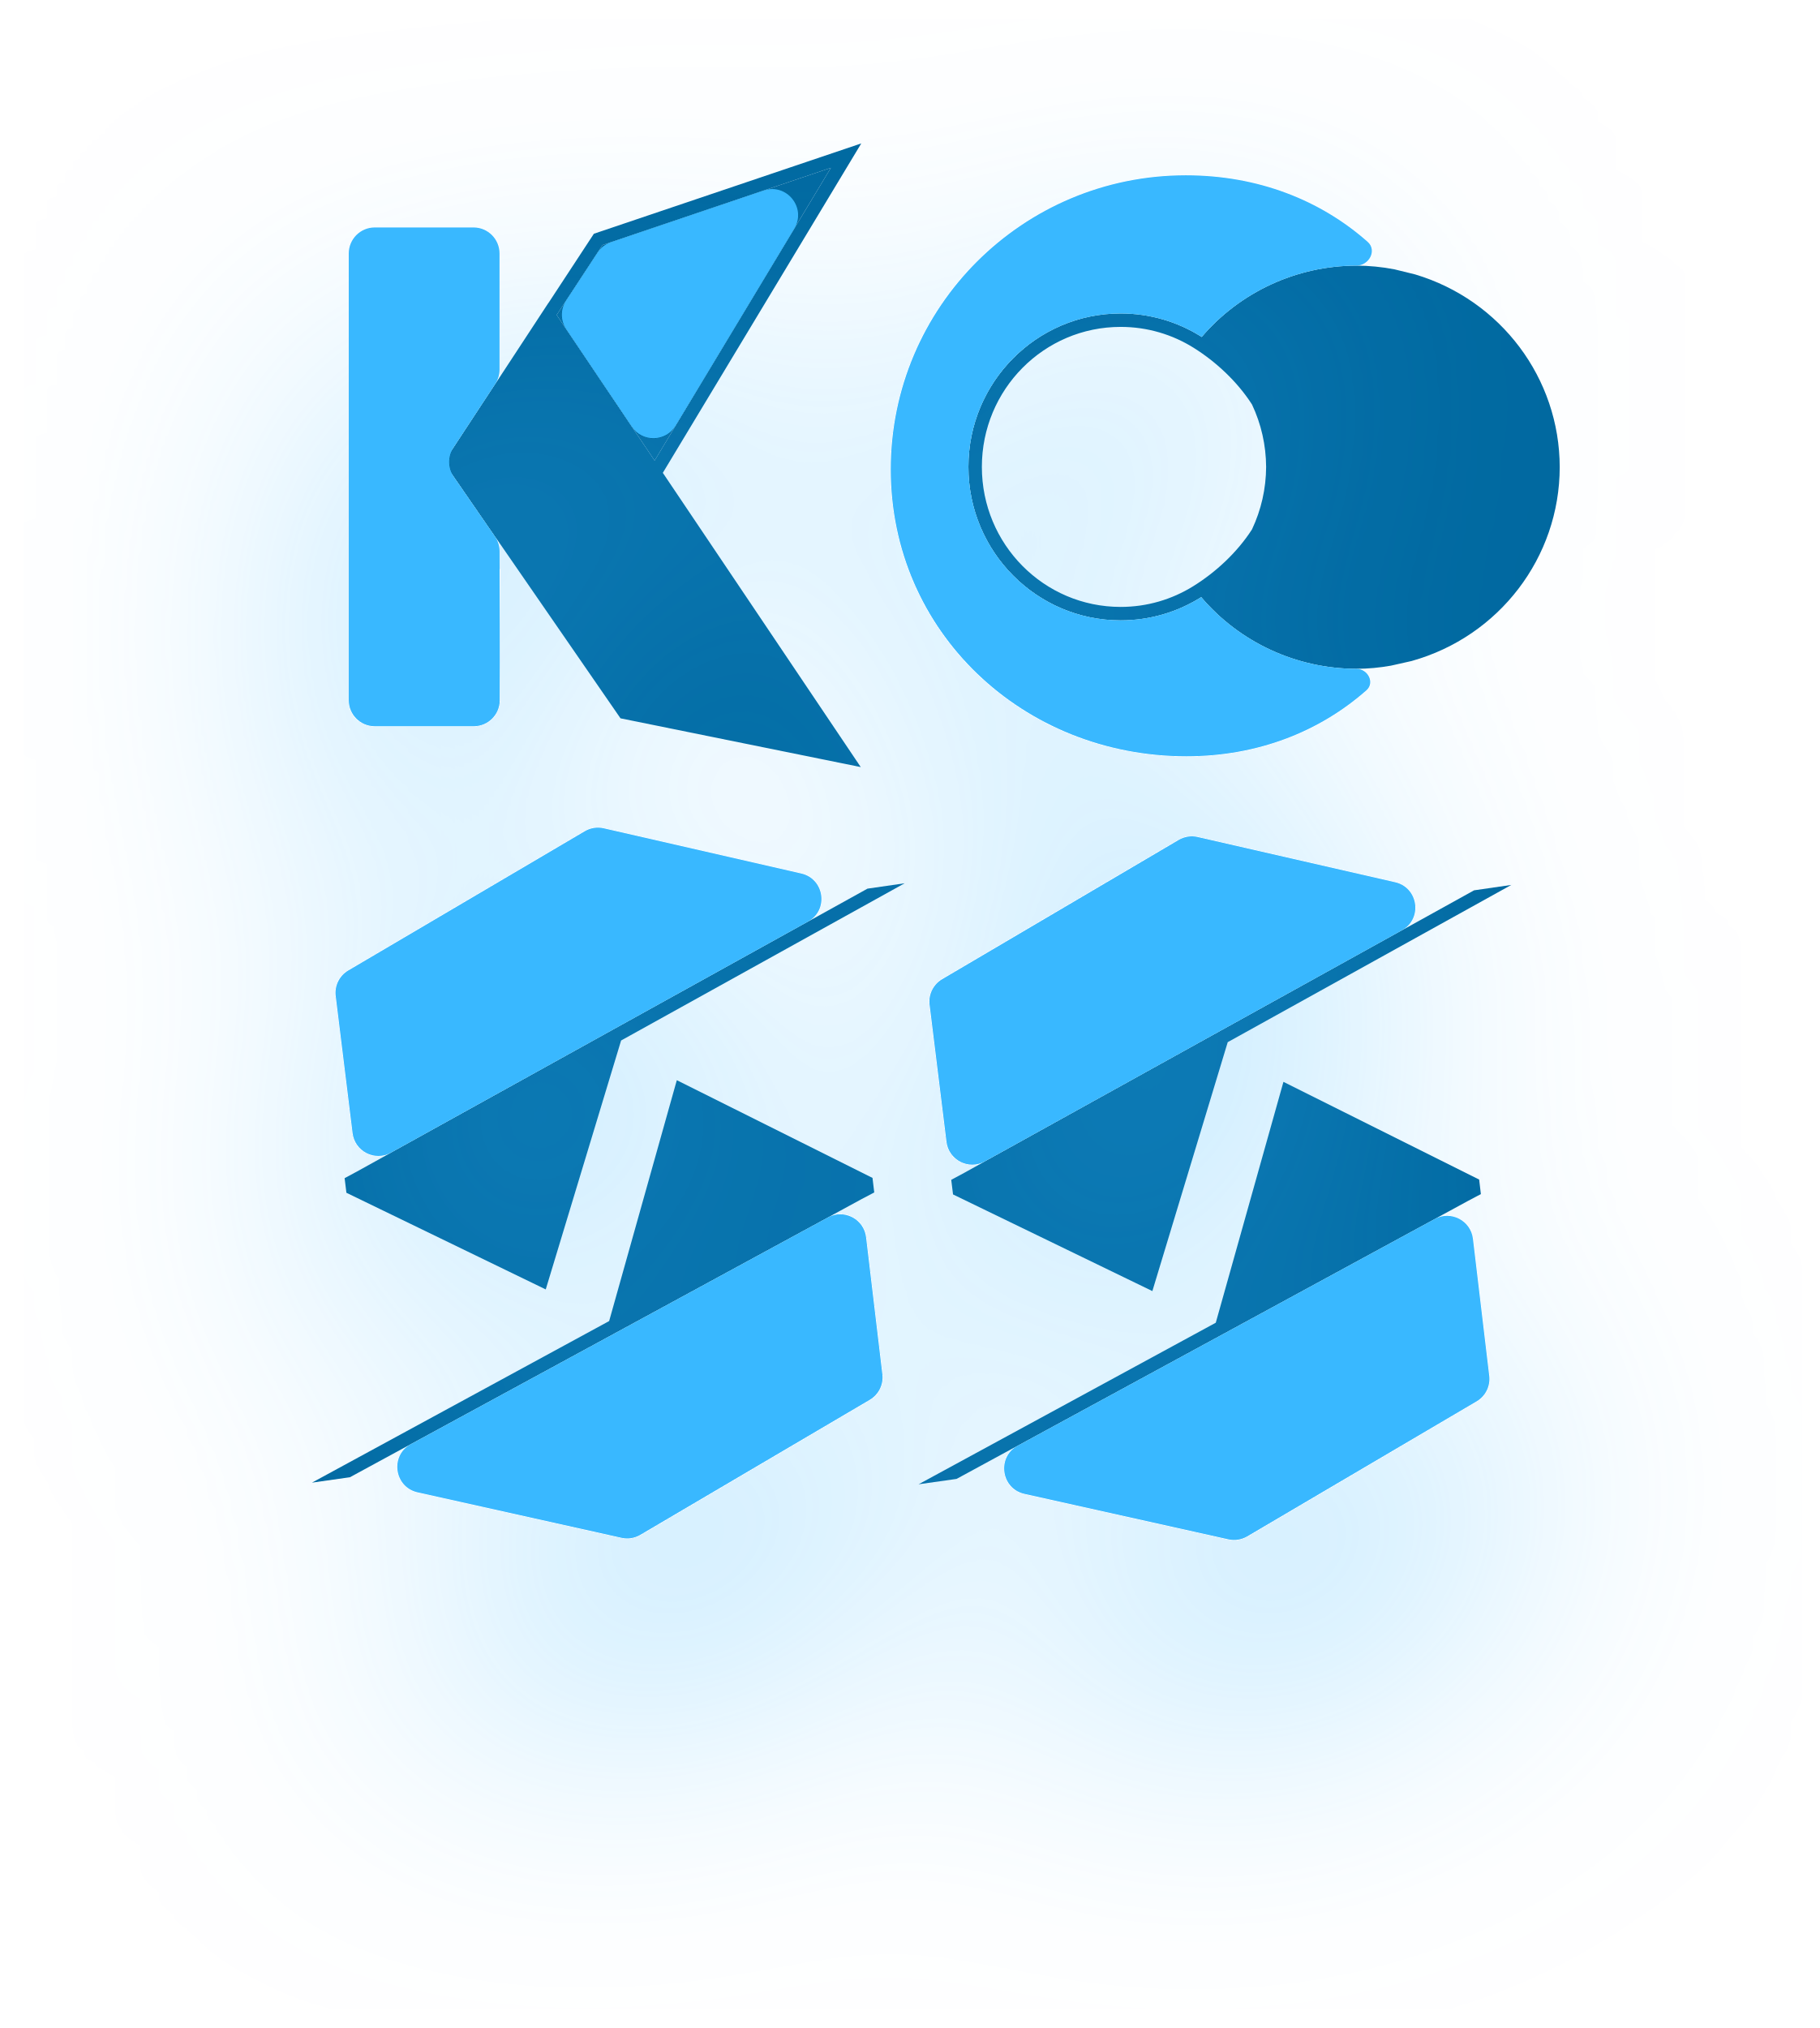
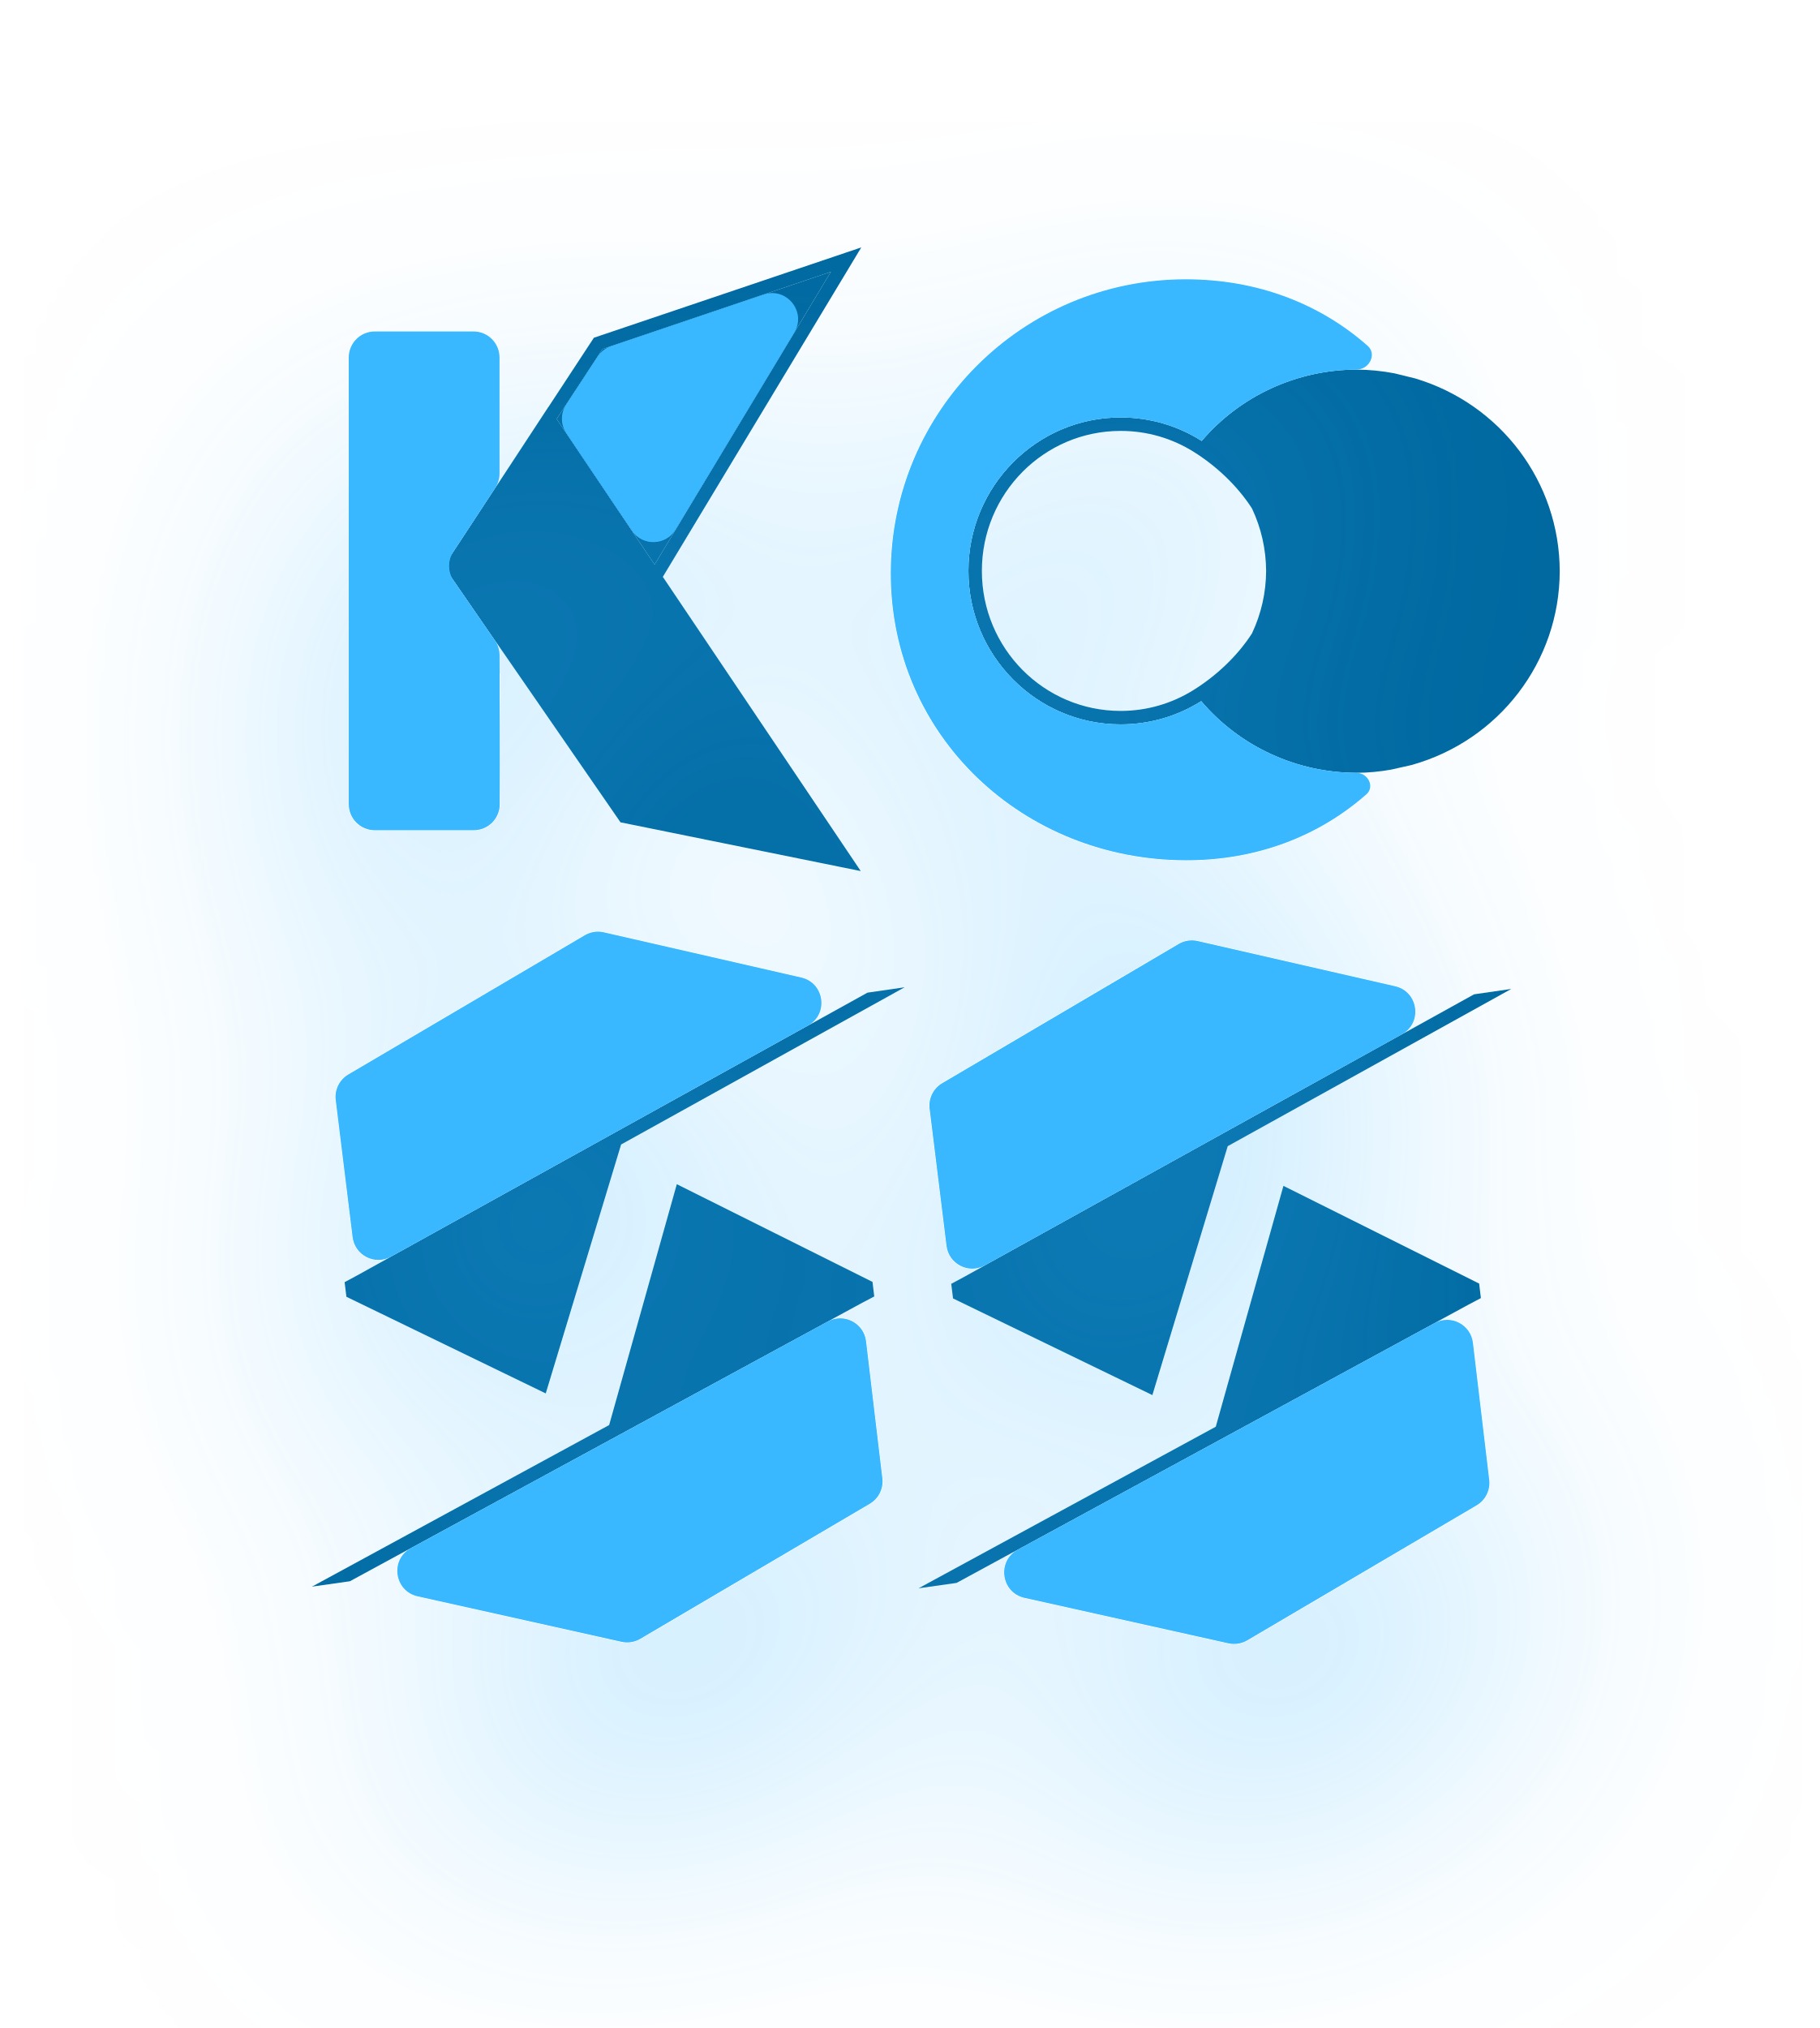
- <svg xmlns="http://www.w3.org/2000/svg" width="70" height="78" viewBox="0 0 70 78" fill="none">
+ <svg xmlns="http://www.w3.org/2000/svg" width="70" height="78" viewBox="0 0 70 70" fill="none">
  <path fill-rule="evenodd" clip-rule="evenodd" d="M54.3 25.424C57.669 24.483 59.997 21.439 60 17.969C59.997 14.553 57.738 11.541 54.437 10.554L53.646 10.36C53.161 10.266 52.669 10.218 52.176 10.216C49.883 10.224 47.708 11.227 46.228 12.963C46.216 12.955 46.205 12.949 46.193 12.94C45.298 12.38 44.241 12.057 43.11 12.057C39.879 12.057 37.255 14.703 37.255 17.958C37.255 21.213 39.879 23.859 43.11 23.859C44.23 23.859 45.276 23.542 46.166 22.991C46.18 22.98 46.195 22.974 46.209 22.964C47.691 24.709 49.874 25.718 52.176 25.723C52.623 25.722 53.068 25.68 53.507 25.602L54.3 25.424ZM45.92 13.378C45.103 12.867 44.142 12.573 43.11 12.573C40.16 12.573 37.771 14.98 37.771 17.958C37.771 20.937 40.16 23.343 43.11 23.343C44.132 23.343 45.085 23.052 45.896 22.55C46.751 22.021 47.585 21.259 48.162 20.362C48.517 19.611 48.703 18.79 48.706 17.958C48.702 17.127 48.517 16.306 48.162 15.556C47.589 14.665 46.764 13.906 45.92 13.378Z" fill="#00689F" />
  <path fill-rule="evenodd" clip-rule="evenodd" d="M33.132 5.516L22.846 8.99L21.101 11.649L21.099 11.647L19.216 14.518L17.074 17.781L19.216 20.886L23.87 27.628L33.112 29.503L25.498 18.186L33.132 5.516ZM25.182 17.715L31.963 6.454L23.178 9.424L21.414 12.114L25.182 17.715Z" fill="#00689F" />
  <path fill-rule="evenodd" clip-rule="evenodd" d="M31.963 6.454L25.182 17.715L21.414 12.114L23.178 9.424L31.963 6.454Z" fill="#00689F" />
  <path d="M13.326 45.876L20.994 49.593L23.893 40.019L34.8 33.972L33.37 34.179L13.744 45.052L13.257 45.314L13.326 45.876Z" fill="#00689F" />
  <path d="M26.036 41.546L23.433 50.81L12 57.025L13.461 56.817L33.142 46.121L33.631 45.863L33.564 45.304L26.036 41.546Z" fill="#00689F" />
  <path d="M36.662 45.94L44.33 49.657L47.229 40.083L58.137 34.036L56.706 34.243L37.08 45.116L36.593 45.378L36.662 45.94Z" fill="#00689F" />
  <path d="M49.372 41.61L46.769 50.874L35.336 57.088L36.798 56.881L56.479 46.185L56.967 45.927L56.901 45.368L49.372 41.61Z" fill="#00689F" />
  <g filter="url(#filter0_d_160_209)">
    <path d="M13.416 9.748C13.416 9.196 13.864 8.748 14.416 8.748H18.216C18.768 8.748 19.216 9.195 19.216 9.748V14.219C19.216 14.414 19.159 14.605 19.052 14.768L17.443 17.219C17.22 17.559 17.225 18 17.456 18.335L19.04 20.63C19.155 20.797 19.216 20.994 19.217 21.195C19.223 23.051 19.235 24.967 19.224 26.942C19.22 27.49 18.774 27.932 18.226 27.932H14.416C13.864 27.932 13.416 27.484 13.416 26.932L13.416 9.748Z" fill="#39B8FF" />
    <path d="M29.379 7.327C30.261 7.029 31.036 7.993 30.556 8.791L25.992 16.37C25.614 16.997 24.714 17.019 24.305 16.412L21.785 12.665C21.56 12.331 21.557 11.895 21.778 11.559L22.989 9.712C23.112 9.525 23.293 9.385 23.505 9.313L29.379 7.327Z" fill="#39B8FF" />
    <path d="M45.615 6.742C45.615 6.742 45.615 6.742 45.615 6.742C48.393 6.742 50.797 7.696 52.613 9.302C52.982 9.629 52.668 10.218 52.176 10.216C49.888 10.224 47.719 11.223 46.239 12.95C46.232 12.957 46.222 12.959 46.214 12.954C46.207 12.95 46.2 12.945 46.193 12.94C45.298 12.38 44.241 12.057 43.11 12.057C39.879 12.057 37.255 14.703 37.255 17.958C37.255 21.213 39.879 23.859 43.11 23.859C44.23 23.859 45.276 23.542 46.166 22.991C46.174 22.985 46.182 22.98 46.191 22.975C46.201 22.969 46.215 22.971 46.222 22.98C47.705 24.715 49.882 25.718 52.176 25.723C52.621 25.722 52.898 26.256 52.565 26.55C50.76 28.141 48.384 29.088 45.638 29.088C39.36 29.088 34.266 24.305 34.266 18.056C34.266 11.806 39.344 6.742 45.615 6.742C45.615 6.742 45.615 6.742 45.615 6.742Z" fill="#39B8FF" />
    <path d="M22.496 31.97C22.716 31.84 22.977 31.8 23.226 31.857L30.823 33.596C31.717 33.801 31.887 35.001 31.084 35.446L15.04 44.334C14.42 44.677 13.65 44.285 13.563 43.581L12.914 38.309C12.865 37.914 13.056 37.527 13.399 37.325L22.496 31.97Z" fill="#39B8FF" />
    <path d="M31.846 46.825C32.468 46.488 33.233 46.884 33.317 47.586L33.944 52.858C33.991 53.253 33.801 53.637 33.459 53.839L24.634 59.032C24.416 59.161 24.157 59.202 23.909 59.147L16.066 57.398C15.164 57.197 14.994 55.984 15.806 55.543L31.846 46.825Z" fill="#39B8FF" />
    <path d="M45.342 32.305C45.562 32.176 45.823 32.135 46.072 32.192L53.669 33.932C54.563 34.136 54.733 35.337 53.931 35.781L37.886 44.669C37.267 45.013 36.496 44.62 36.41 43.917L35.76 38.644C35.711 38.249 35.902 37.862 36.245 37.66L45.342 32.305Z" fill="#39B8FF" />
    <path d="M55.191 46.885C55.812 46.547 56.578 46.943 56.662 47.645L57.289 52.918C57.336 53.312 57.146 53.696 56.804 53.898L47.98 59.092C47.761 59.22 47.502 59.261 47.255 59.206L39.411 57.457C38.509 57.256 38.339 56.044 39.151 55.602L55.191 46.885Z" fill="#39B8FF" />
  </g>
  <defs>
    <filter id="filter0_d_160_209" x="0.906" y="0.742" width="68.39" height="76.487" filterUnits="userSpaceOnUse" color-interpolation-filters="sRGB">
      <feFlood flood-opacity="0" result="BackgroundImageFix" />
      <feColorMatrix in="SourceAlpha" type="matrix" values="0 0 0 0 0 0 0 0 0 0 0 0 0 0 0 0 0 0 127 0" result="hardAlpha" />
      <feOffset dy="6" />
      <feGaussianBlur stdDeviation="6" />
      <feComposite in2="hardAlpha" operator="out" />
      <feColorMatrix type="matrix" values="0 0 0 0 0.22 0 0 0 0 0.718 0 0 0 0 1 0 0 0 0.5 0" />
      <feBlend mode="normal" in2="BackgroundImageFix" result="effect1_dropShadow_160_209" />
      <feBlend mode="normal" in="SourceGraphic" in2="effect1_dropShadow_160_209" result="shape" />
    </filter>
  </defs>
</svg>
